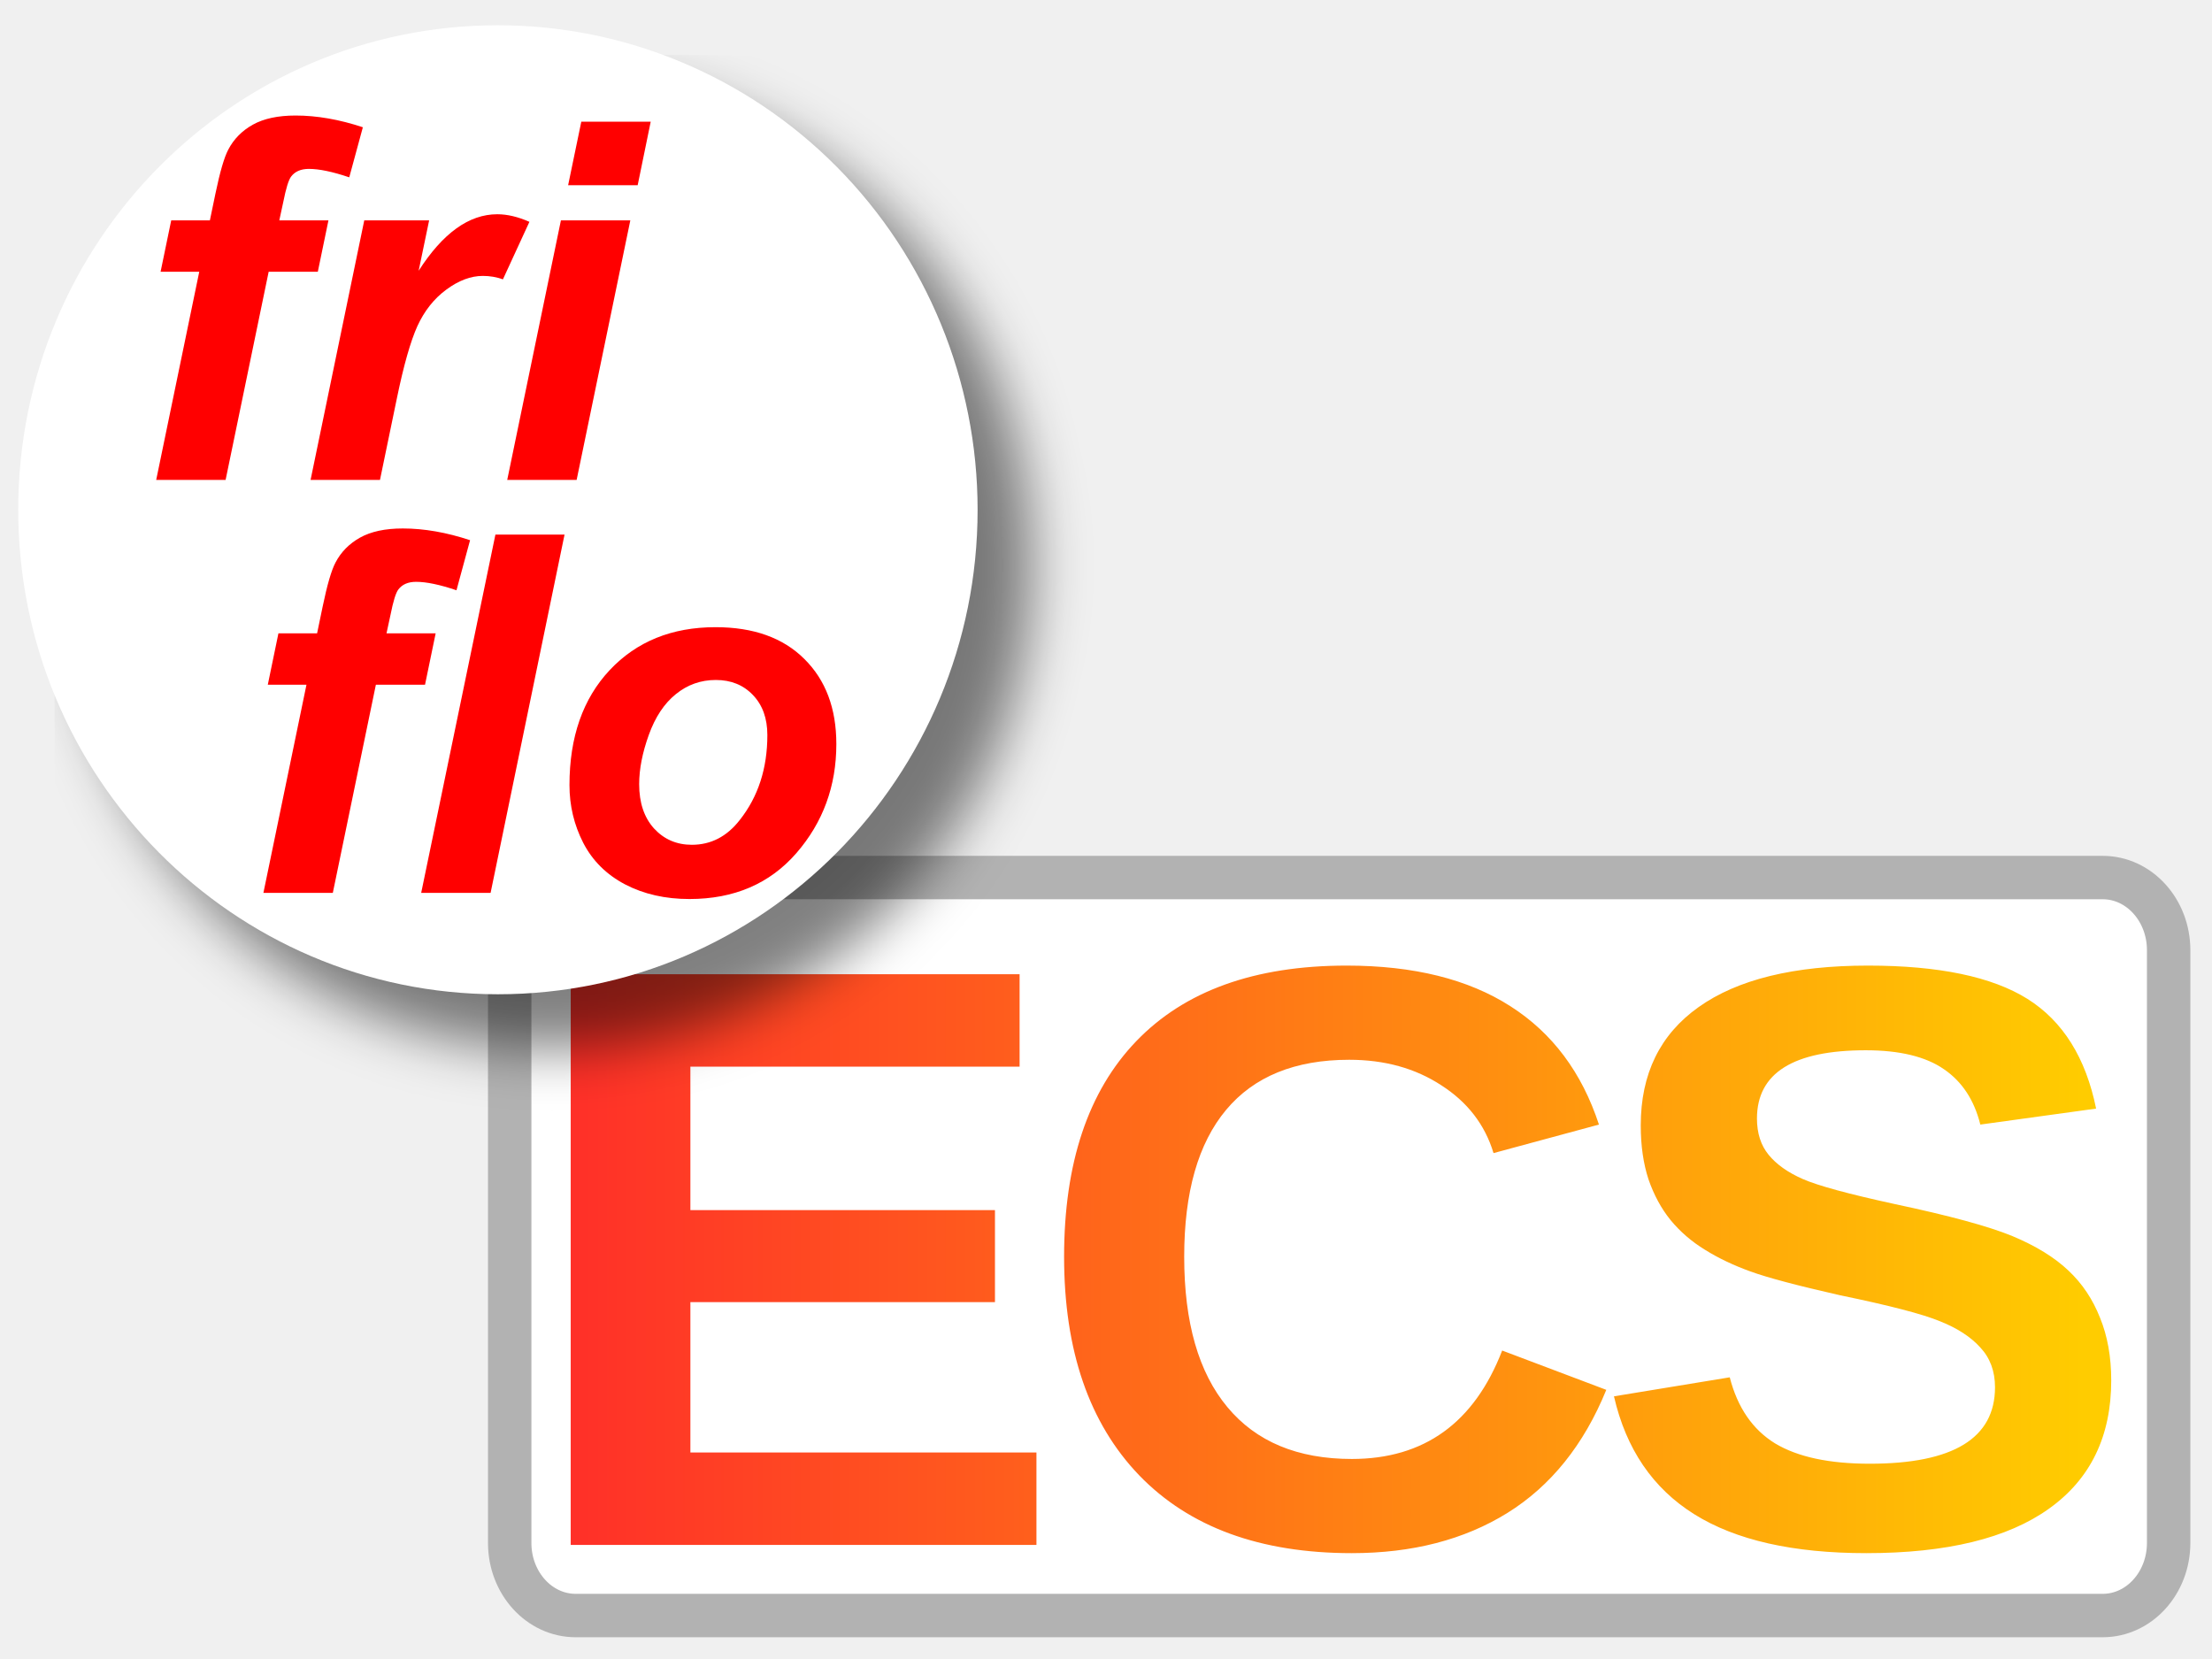
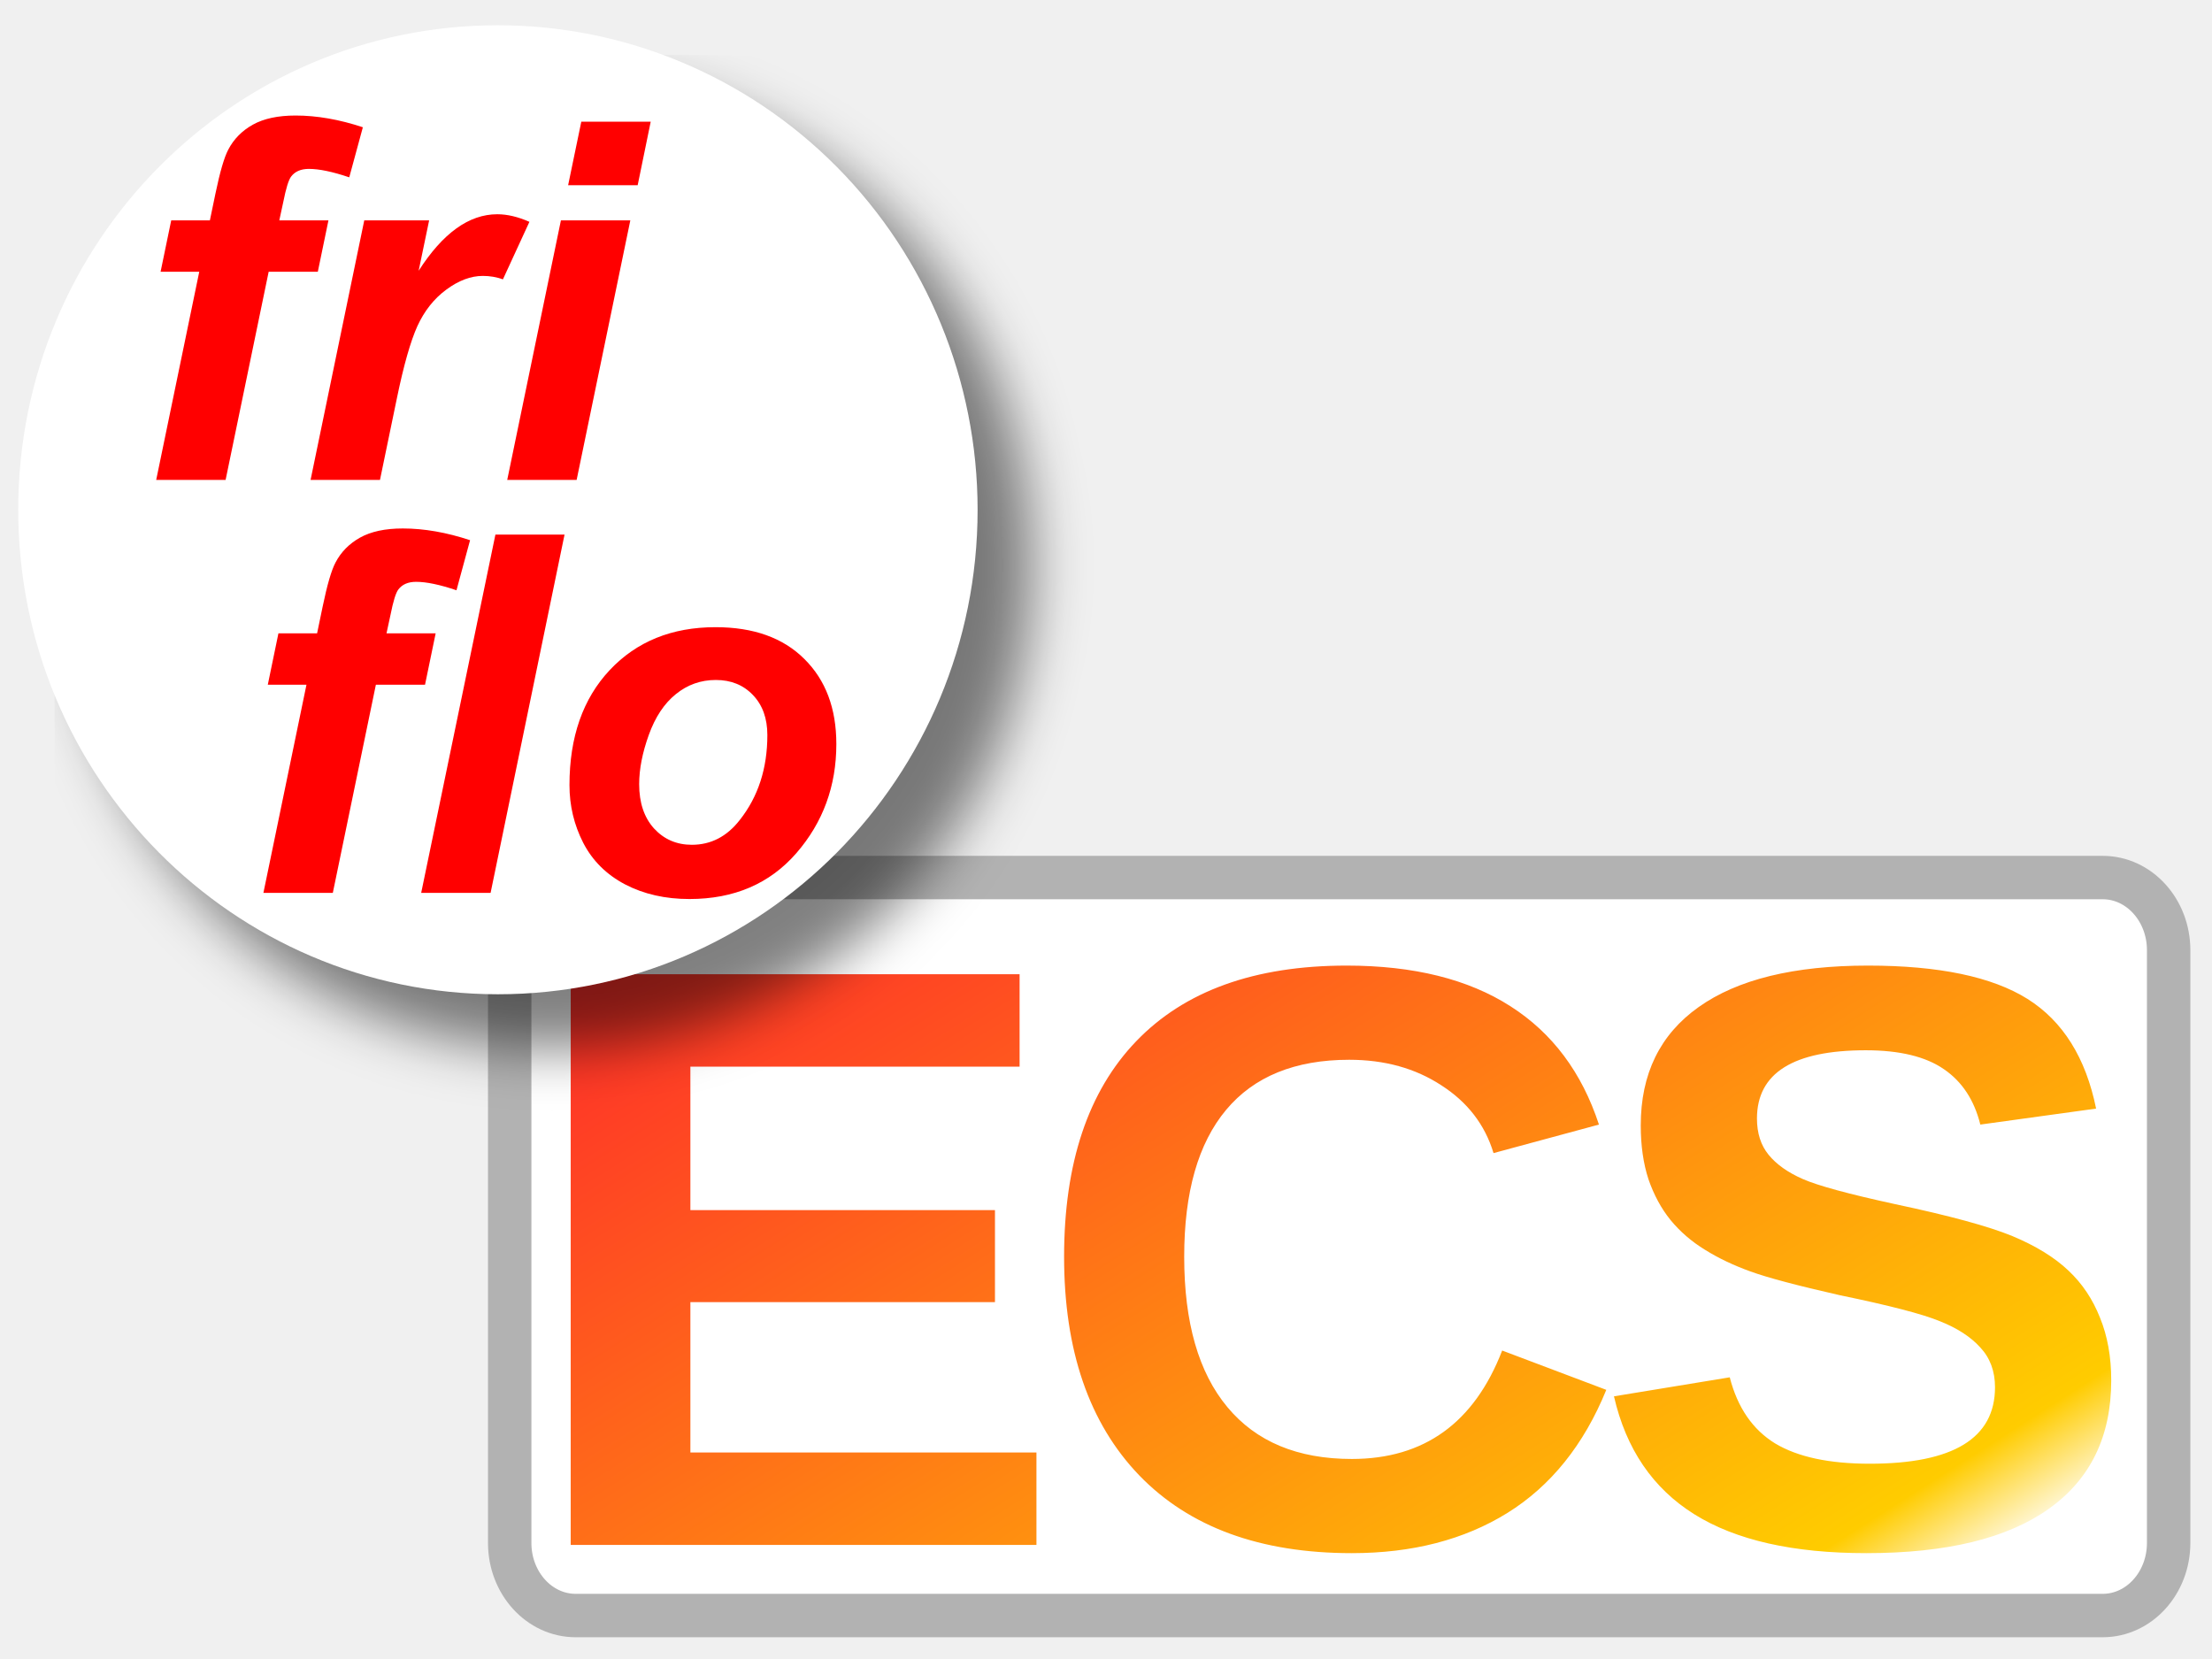
<svg xmlns="http://www.w3.org/2000/svg" xmlns:xlink="http://www.w3.org/1999/xlink" version="1.1" viewBox="0 0 80 60" stroke-miterlimit="10" id="svg8378" width="80" height="60" style="fill:none;stroke:none;stroke-linecap:square;stroke-miterlimit:10">
  <defs id="defs8427">
    <linearGradient id="linearGradient1012">
      <stop style="stop-color:#ff2a2a;stop-opacity:1;" offset="0" id="stop1008" />
-       <stop style="stop-color:#ffcc00;stop-opacity:1;" offset="1" id="stop1010" />
+       <stop style="stop-color:#ffcc00;stop-opacity:1;" offset="0.916" id="stop1758" />
+       <stop style="stop-color:#ffffff;stop-opacity:1;" offset="1" id="stop1010" />
    </linearGradient>
    <defs id="defs8399">
      <filter filterUnits="userSpaceOnUse" id="shadowFilter-p.1">
        <feGaussianBlur id="feGaussianBlur8402" result="blur" stdDeviation="4.5" in="SourceAlpha" />
        <feComponentTransfer id="feComponentTransfer8404" in="blur" style="color-interpolation-filters:sRGB">
          <feFuncR id="feFuncR8406" intercept="0.0" slope="0" type="linear" />
          <feFuncG id="feFuncG8408" intercept="0.0" slope="0" type="linear" />
          <feFuncB id="feFuncB8410" intercept="0.0" slope="0" type="linear" />
          <feFuncA id="feFuncA8412" intercept="0" slope="0.24" type="linear" />
        </feComponentTransfer>
      </filter>
    </defs>
    <filter style="color-interpolation-filters:sRGB" id="filter12944" x="-0.068" y="-0.068" width="1.193" height="1.193">
      <feFlood flood-opacity="0.498" flood-color="rgb(0,0,0)" result="flood" id="feFlood12946" />
      <feComposite in="flood" in2="SourceGraphic" operator="in" result="composite1" id="feComposite12948" />
      <feGaussianBlur in="composite1" stdDeviation="3" result="blur" id="feGaussianBlur12950" />
      <feOffset dx="6" dy="6" result="offset" id="feOffset12952" />
      <feComposite in="SourceGraphic" in2="offset" operator="over" result="composite2" id="feComposite12954" />
    </filter>
    <filter style="color-interpolation-filters:sRGB" id="filter12944-4" x="-0.068" y="-0.068" width="1.193" height="1.193">
      <feFlood flood-opacity="0.498" flood-color="rgb(0,0,0)" result="flood" id="feFlood12946-5" />
      <feComposite in="flood" in2="SourceGraphic" operator="in" result="composite1" id="feComposite12948-6" />
      <feGaussianBlur in="composite1" stdDeviation="3" result="blur" id="feGaussianBlur12950-8" />
      <feOffset dx="6" dy="6" result="offset" id="feOffset12952-8" />
      <feComposite in="SourceGraphic" in2="offset" operator="over" result="composite2" id="feComposite12954-1" />
    </filter>
-     <linearGradient xlink:href="#linearGradient1012" id="linearGradient1014" x1="41.175" y1="15.662" x2="81.495" y2="15.662" gradientUnits="userSpaceOnUse" gradientTransform="matrix(1.40647,0,0,1.40647,-39.26879,23.13293)" />
+     <linearGradient xlink:href="#linearGradient1012" id="linearGradient1014" x1="49.543" y1="3.752" x2="67.25" y2="31.514" gradientUnits="userSpaceOnUse" gradientTransform="matrix(1.40647,0,0,1.40647,-39.26879,23.13293)" />
  </defs>
  <clipPath id="p.0">
    <path d="m 0,0 h 960 v 540 h -960 z" id="path8381" style="clip-rule:nonzero" />
  </clipPath>
  <path style="fill:#000000;fill-opacity:0;fill-rule:evenodd" id="path8385" d="m 0,-475 h 960 v 540 h -960 z" />
  <path style="fill:#000000;fill-opacity:0;fill-rule:evenodd;stroke-width:6.386" id="path8389" d="m -305.105,261.715 h 363.978 v 260.47 h -363.978 z" />
  <rect style="fill:#ffffff;fill-opacity:1;fill-rule:nonzero;stroke:#b2b2b2;stroke-width:1.57;stroke-linecap:square;stroke-miterlimit:4;stroke-dasharray:none;stroke-dashoffset:0;stroke-opacity:1" id="rect8095-0" width="59.998" height="26.69" x="18.434" y="31.738" rx="2.385" ry="2.625" />
  <path style="fill:#000000;fill-opacity:0;fill-rule:evenodd;stroke-width:0.998" id="path8417" d="m 1.956,1.421 h 49.113 v 20.214 h -49.113 z" />
  <path style="fill:#000000;fill-opacity:0;fill-rule:evenodd;stroke-width:0.998" id="path8421" d="m 5.613,11.932 h 49.113 v 20.214 h -49.113 z" />
-   <text xml:space="preserve" style="font-style:normal;font-variant:normal;font-weight:bold;font-stretch:normal;font-size:30.005px;line-height:125%;font-family:Arial;-inkscape-font-specification:'Arial Bold';letter-spacing:-1.406px;word-spacing:0px;fill:url(#linearGradient1014);fill-opacity:1;stroke:none;stroke-width:1.406px;stroke-linecap:butt;stroke-linejoin:miter;stroke-opacity:1" x="18.642" y="55.873" id="text933">
+   <text xml:space="preserve" style="font-style:normal;font-variant:normal;font-weight:bold;font-stretch:normal;font-size:30.005px;line-height:125%;font-family:Arial;-inkscape-font-specification:'Arial Bold';letter-spacing:-1.406px;word-spacing:0px;mix-blend-mode:normal;fill:url(#linearGradient1014);fill-opacity:1;stroke:none;stroke-width:1.406px;stroke-linecap:butt;stroke-linejoin:miter;stroke-opacity:1" x="18.642" y="55.873" id="text933">
    <tspan id="tspan931" x="18.642" y="55.873" style="font-style:normal;font-variant:normal;font-weight:bold;font-stretch:normal;font-family:Arial;-inkscape-font-specification:'Arial Bold';fill:url(#linearGradient1014);fill-opacity:1;stroke-width:1.406px">ECS</tspan>
  </text>
  <g id="g2782" transform="matrix(0.1562124,0,0,0.1562124,0.05648307,-4.628817)">
    <path style="fill:#ffffff;fill-rule:evenodd;filter:url(#filter12944)" id="path8415" d="m 131.827,121.21 v 0 c 0,-29.223 23.69,-52.913 52.913,-52.913 v 0 c 14.034,0 27.492,5.575 37.415,15.498 9.923,9.923 15.498,23.382 15.498,37.415 v 0 c 0,29.223 -23.69,52.913 -52.913,52.913 v 0 c -29.223,0 -52.913,-23.69 -52.913,-52.913 z" transform="matrix(2.098856,0,0,2.119949,-272.8256,-109.3072)" />
    <path style="fill:#ff0000;fill-rule:nonzero;stroke-width:6.386" id="path8419" d="m 75.679,80.659 -2.46,11.892 h -11.38 l -9.97,48.196 h -16.069 l 9.97,-48.196 h -8.953 l 2.46,-11.892 h 8.953 l 1.279,-6.161 q 1.574,-7.585 2.984,-10.235 1.902,-3.644 5.673,-5.764 3.804,-2.12 9.904,-2.12 7.379,0 15.577,2.716 l -3.148,11.593 q -5.772,-1.954 -9.346,-1.954 -2.755,0 -4.099,1.756 -0.885,1.126 -1.836,5.929 l -0.918,4.24 z m 8.292,0 h 15.02 l -2.427,11.66 q 8.395,-13.084 18.201,-13.084 3.476,0 7.444,1.756 l -6.133,13.316 q -2.197,-0.795 -4.657,-0.795 -4.165,0 -8.461,3.18 -4.263,3.147 -6.69,8.447 -2.394,5.3 -4.755,16.761 l -3.903,18.848 h -16.069 z m 50.251,-22.856 h 16.069 l -3.017,14.707 h -16.102 z m -4.722,22.856 h 16.069 l -12.429,60.087 h -16.069 z" />
    <path style="fill:#ff0000;fill-rule:nonzero;stroke-width:6.386" id="path8423" d="m 100.502,176.262 -2.46,11.892 h -11.38 l -9.97,48.196 h -16.069 l 9.97,-48.196 h -8.953 l 2.46,-11.892 h 8.953 l 1.279,-6.161 q 1.574,-7.585 2.984,-10.235 1.902,-3.644 5.673,-5.764 3.804,-2.12 9.904,-2.12 7.379,0 15.577,2.716 l -3.148,11.593 q -5.772,-1.954 -9.346,-1.954 -2.755,0 -4.099,1.756 -0.885,1.126 -1.837,5.929 l -0.918,4.24 z m -3.35,60.087 17.184,-82.943 h 16.004 l -17.119,82.943 z m 34.331,-24.943 q 0,-16.695 9.314,-26.632 9.346,-9.937 24.498,-9.937 13.183,0 20.562,7.354 7.412,7.32 7.412,19.709 0,14.575 -9.248,25.241 -9.248,10.633 -24.76,10.633 -8.395,0 -14.889,-3.379 -6.493,-3.412 -9.707,-9.639 -3.181,-6.227 -3.181,-13.349 z m 45.814,-11.593 q 0,-5.797 -3.345,-9.275 -3.312,-3.478 -8.592,-3.478 -5.214,0 -9.248,3.279 -4.034,3.246 -6.264,9.44 -2.23,6.194 -2.23,11.395 0,6.459 3.443,10.268 3.476,3.776 8.756,3.776 6.625,0 11.085,-5.73 6.395,-8.082 6.395,-19.676 z" />
  </g>
</svg>
